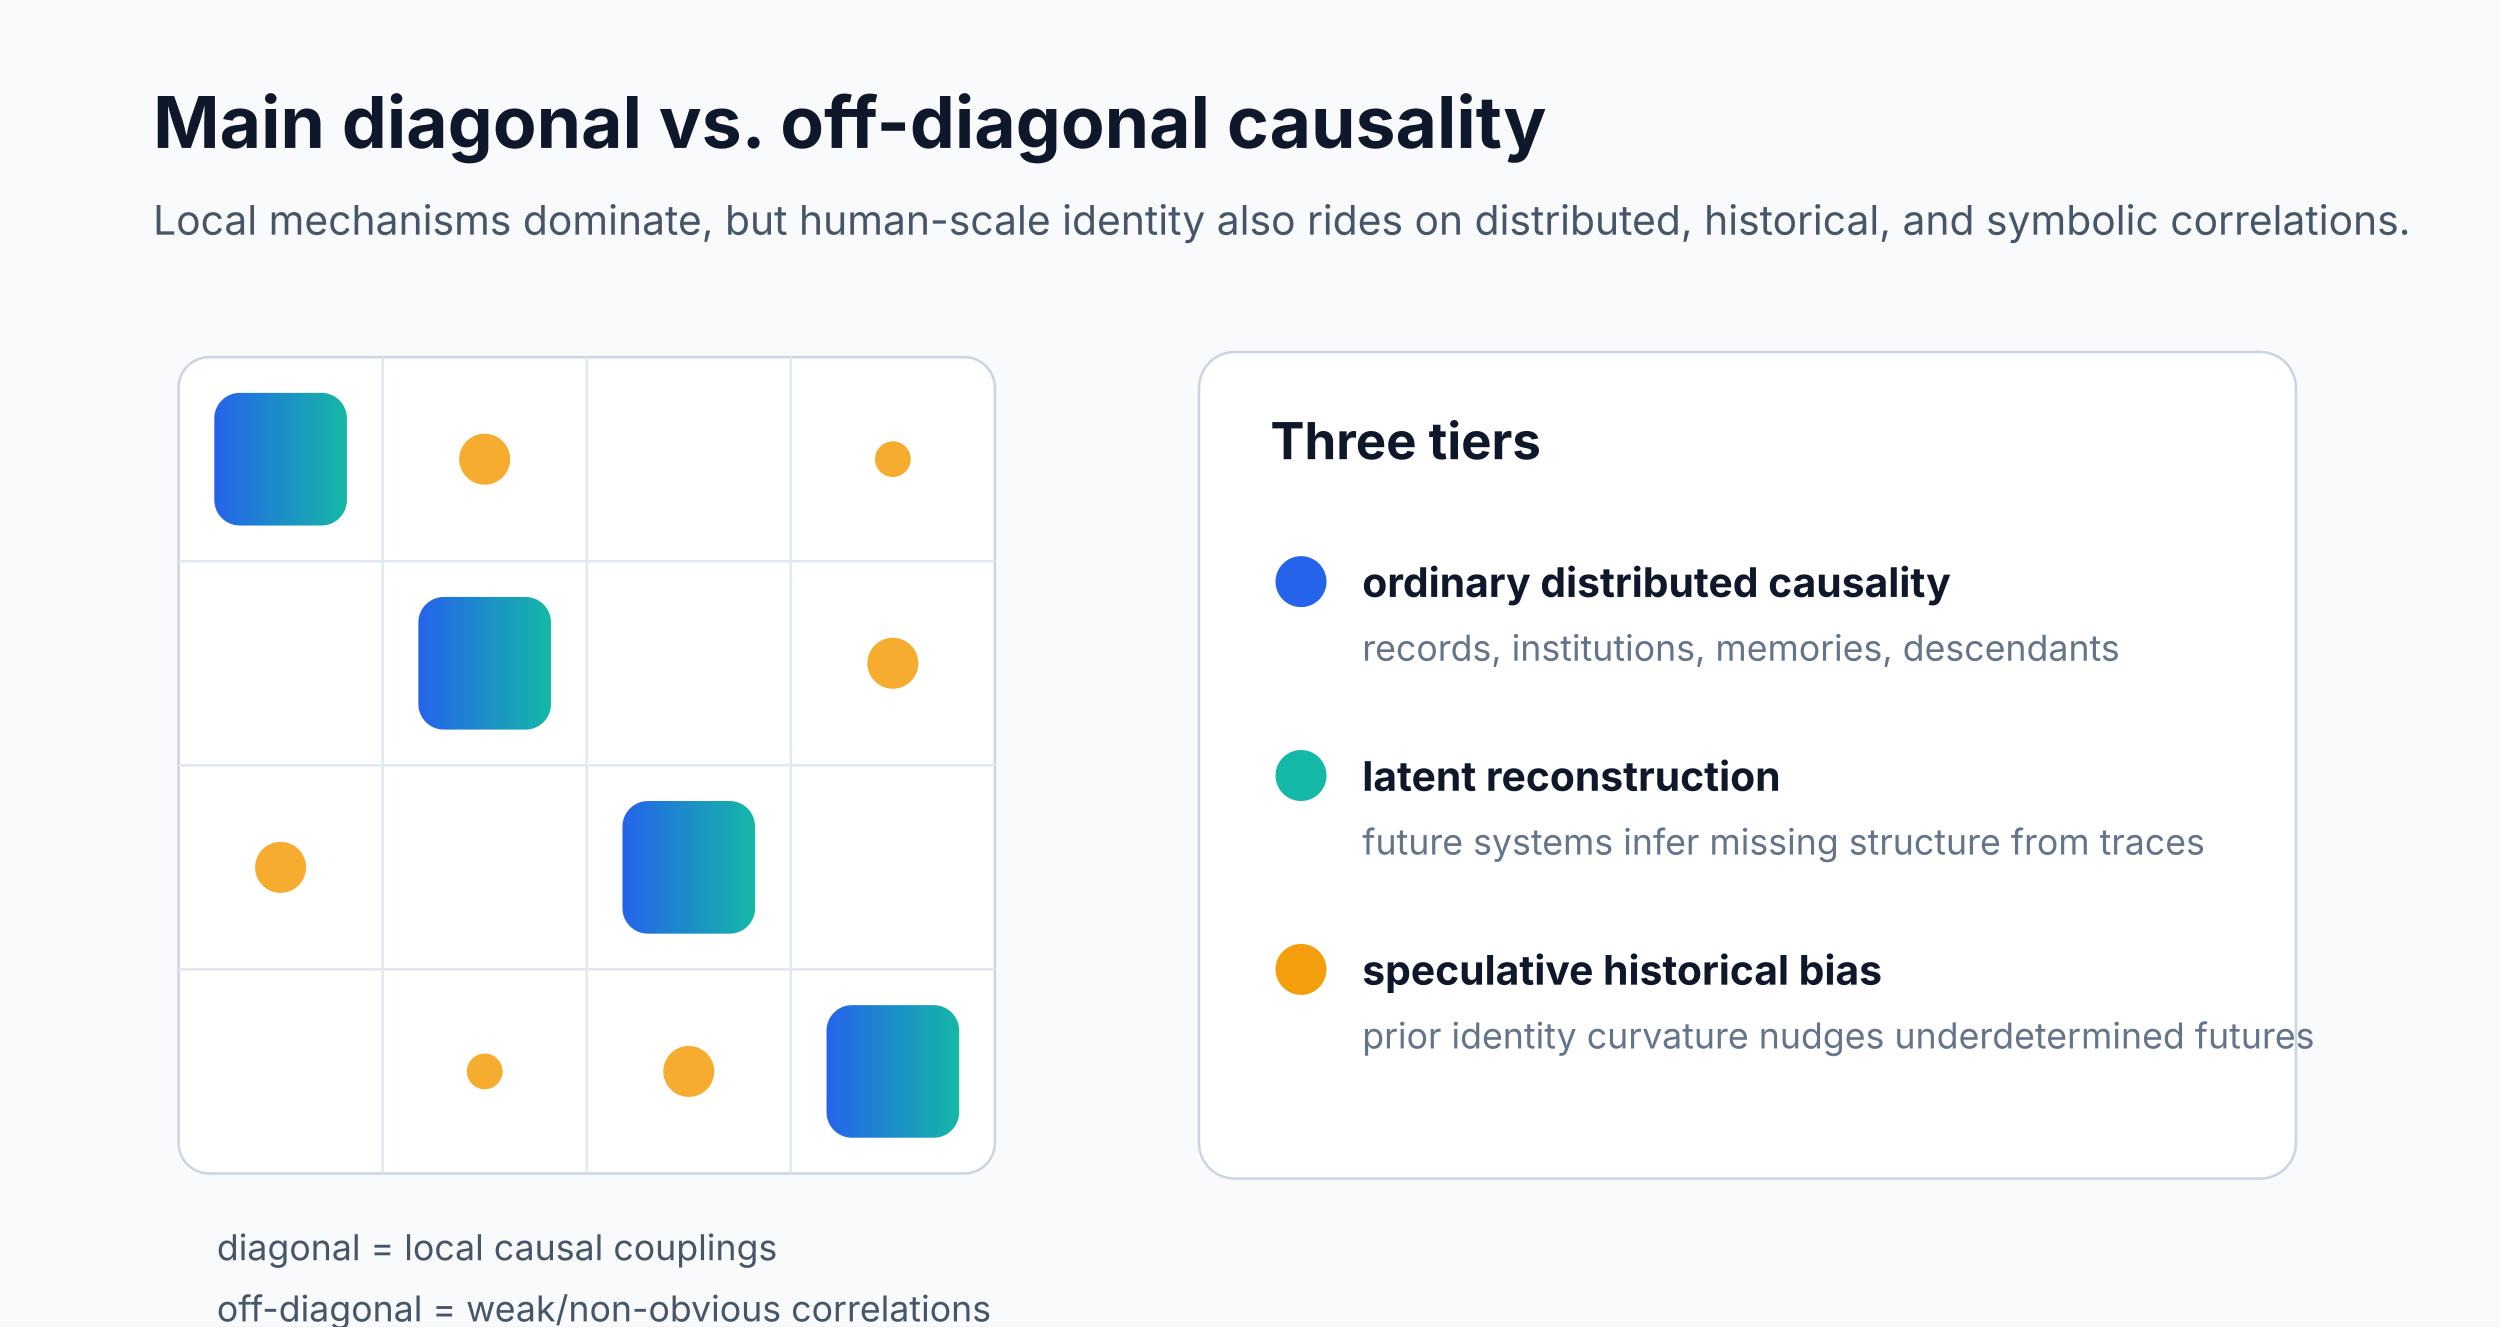
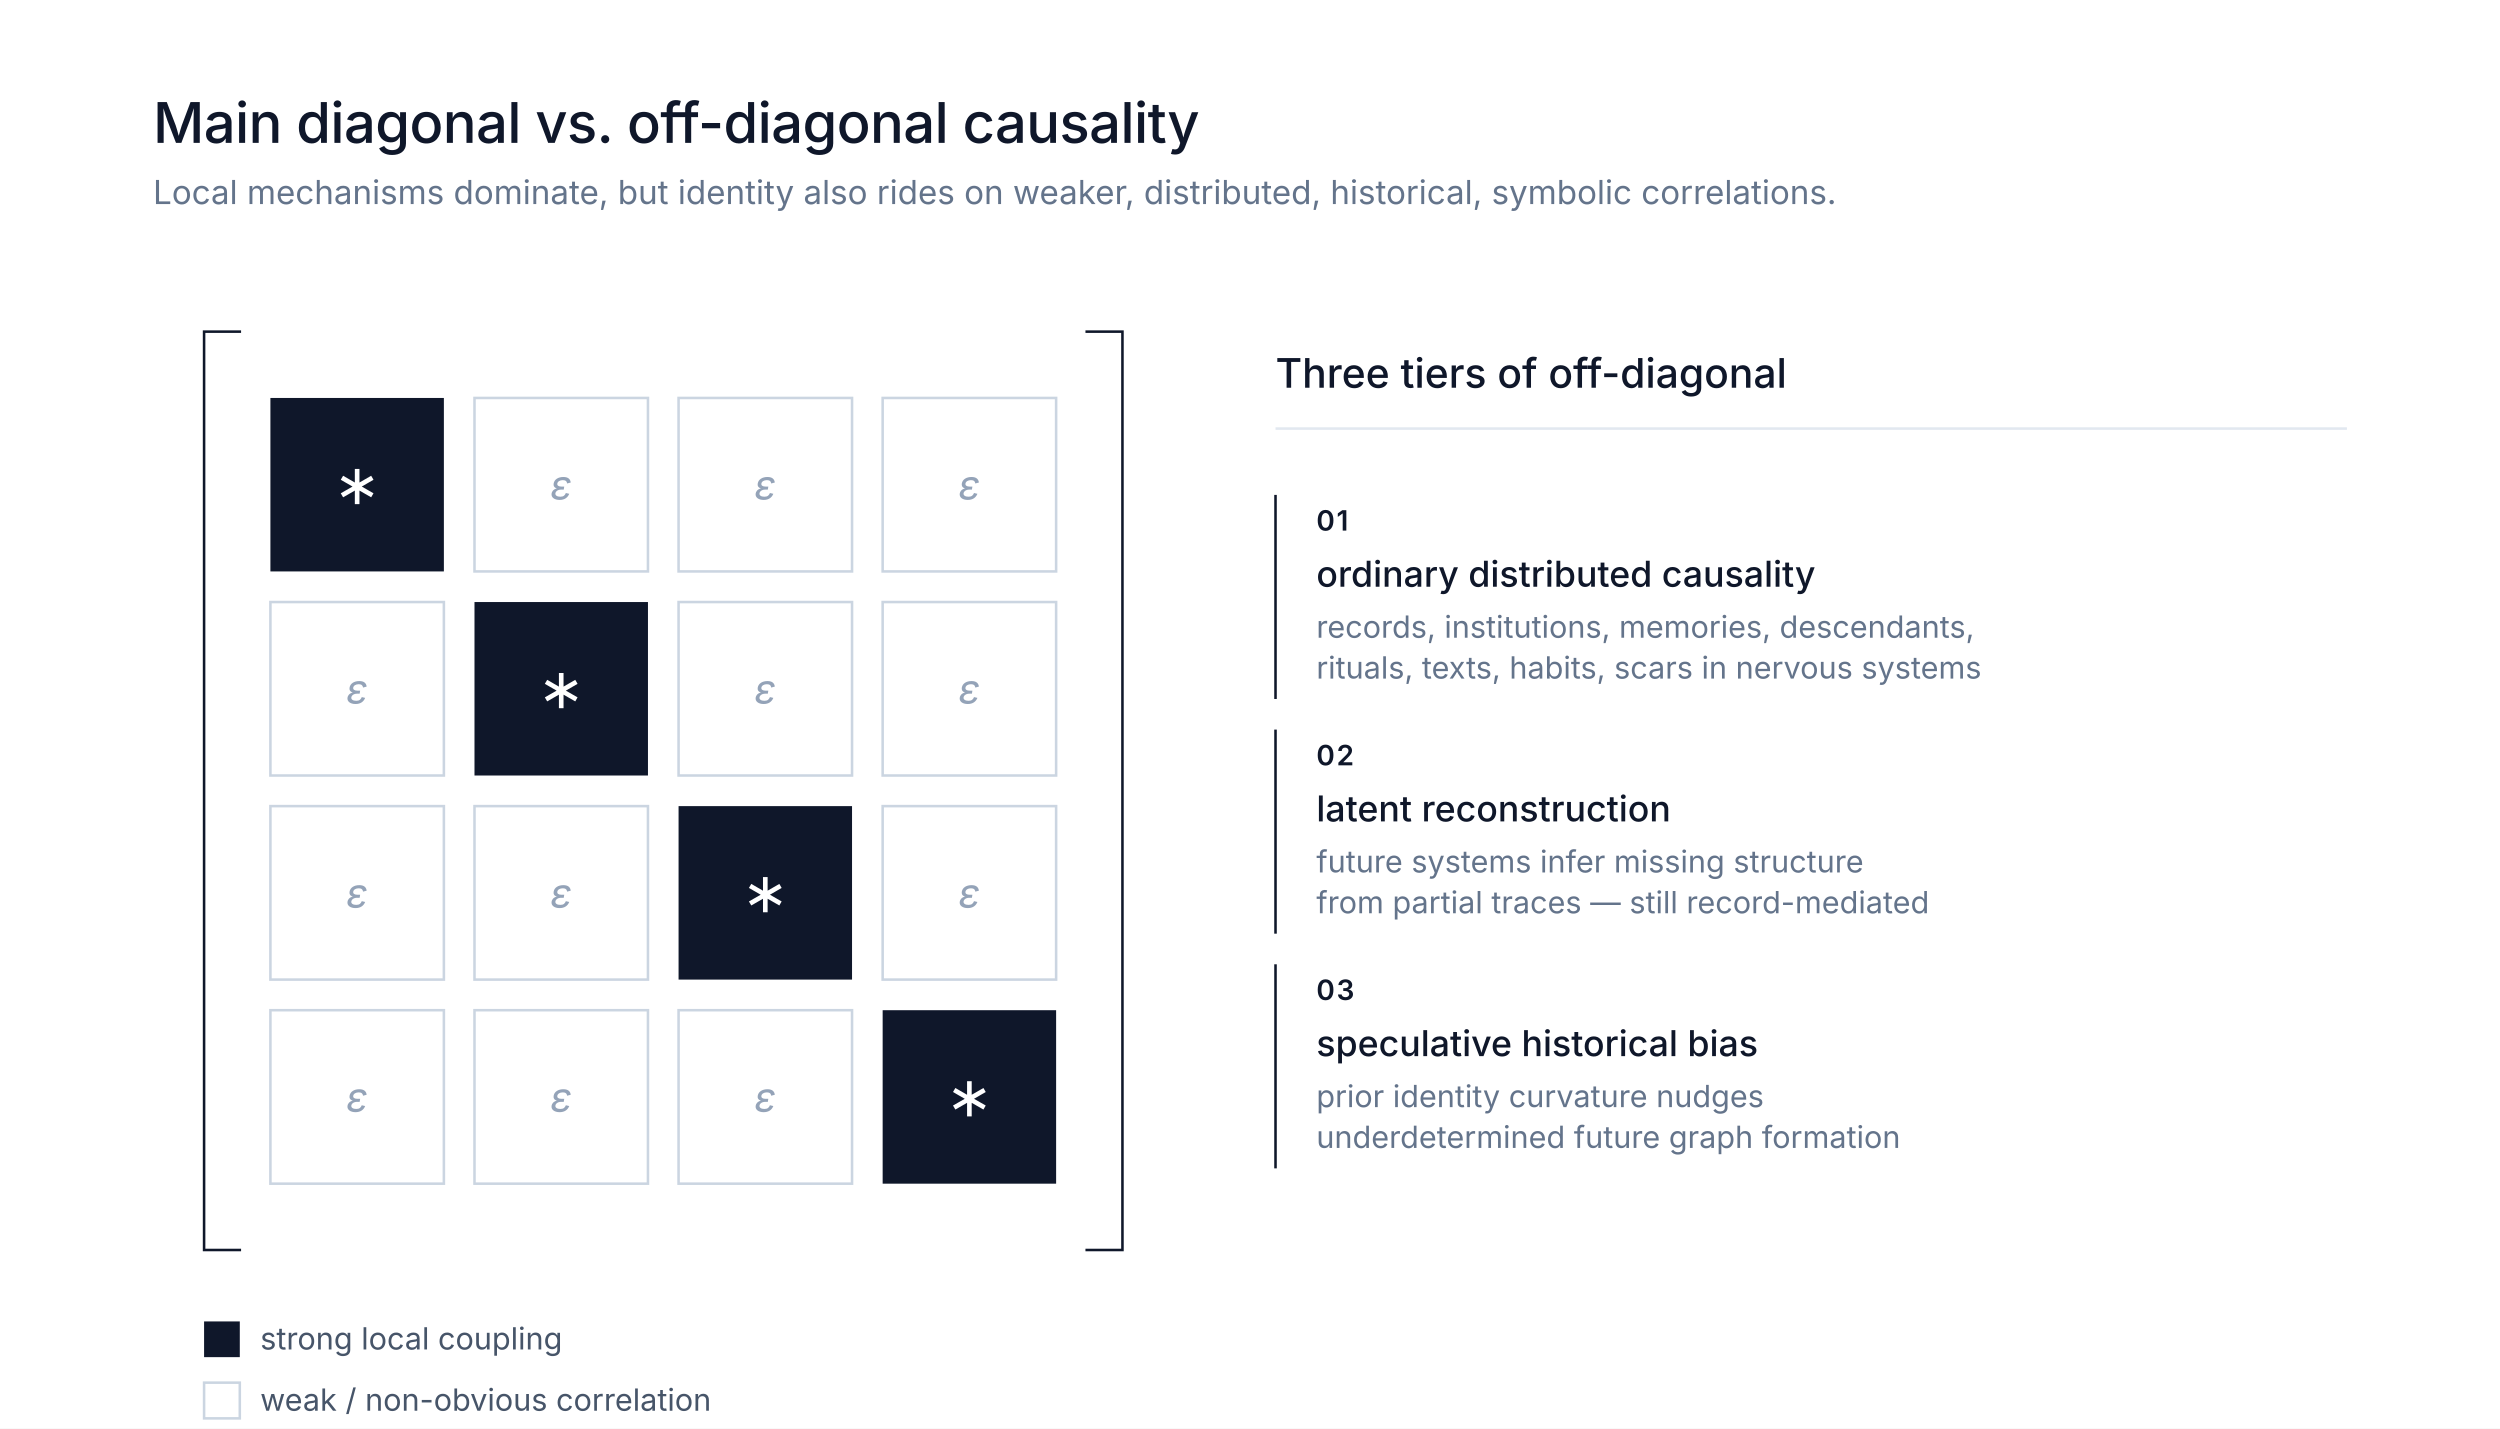
- <svg xmlns="http://www.w3.org/2000/svg" viewBox="0 0 980 520" role="img" aria-labelledby="title desc">
-   <defs>
-     <marker id="arrow" markerWidth="10" markerHeight="10" refX="8" refY="3" orient="auto">
-       <path d="M0,0 L8,3 L0,6 Z" fill="#334155" />
-     </marker>
-     <linearGradient id="diag" x1="0" x2="1">
-       <stop offset="0" stop-color="#2563eb" />
-       <stop offset="1" stop-color="#14b8a6" />
-     </linearGradient>
-   </defs>
-   <rect width="980" height="520" fill="#f8fafc" />
-   <text x="60" y="58" font-family="Inter, Arial, sans-serif" font-size="28" font-weight="700" fill="#0f172a">Main diagonal vs. off-diagonal causality</text>
-   <text x="60" y="92" font-family="Inter, Arial, sans-serif" font-size="16" fill="#475569">Local mechanisms dominate, but human-scale identity also rides on distributed, historical, and symbolic correlations.</text>
-   <g transform="translate(70 140)">
-     <rect x="0" y="0" width="320" height="320" rx="12" fill="#ffffff" stroke="#cbd5e1" />
-     <g stroke="#e2e8f0">
-       <path d="M80 0V320M160 0V320M240 0V320M0 80H320M0 160H320M0 240H320" />
+ <svg xmlns="http://www.w3.org/2000/svg" viewBox="0 0 980 560" role="img" aria-labelledby="title desc" font-family="Inter, system-ui, Arial, sans-serif">
+   <rect width="980" height="560" fill="#ffffff" />
+   <text x="60" y="56" font-size="22" font-weight="500" fill="#0f172a" letter-spacing="-0.01em">Main diagonal vs. off-diagonal causality</text>
+   <text x="60" y="80" font-size="13" fill="#64748b">Local mechanisms dominate, but identity also rides on weaker, distributed, historical, symbolic correlations.</text>
+   <g transform="translate(80 130)">
+     <path d="M14 0 H0 V360 H14 M346 0 H360 V360 H346" fill="none" stroke="#0f172a" stroke-width="1" stroke-linecap="square" />
+     <g fill="#0f172a">
+       <rect x="26" y="26" width="68" height="68" />
+       <rect x="106" y="106" width="68" height="68" />
+       <rect x="186" y="186" width="68" height="68" />
+       <rect x="266" y="266" width="68" height="68" />
    </g>
-     <g fill="url(#diag)">
-       <rect x="14" y="14" width="52" height="52" rx="10" />
-       <rect x="94" y="94" width="52" height="52" rx="10" />
-       <rect x="174" y="174" width="52" height="52" rx="10" />
-       <rect x="254" y="254" width="52" height="52" rx="10" />
+     <g fill="#ffffff" font-size="22" font-weight="400" text-anchor="middle" dominant-baseline="central">
+       <text x="60" y="60">∗</text>
+       <text x="140" y="140">∗</text>
+       <text x="220" y="220">∗</text>
+       <text x="300" y="300">∗</text>
    </g>
-     <g fill="#f59e0b" opacity="0.85">
-       <circle cx="120" cy="40" r="10" />
-       <circle cx="280" cy="120" r="10" />
-       <circle cx="40" cy="200" r="10" />
-       <circle cx="200" cy="280" r="10" />
-       <circle cx="280" cy="40" r="7" />
-       <circle cx="120" cy="280" r="7" />
+     <g fill="none" stroke="#cbd5e1" stroke-width="1">
+       <rect x="106" y="26" width="68" height="68" />
+       <rect x="186" y="26" width="68" height="68" />
+       <rect x="266" y="26" width="68" height="68" />
+       <rect x="26" y="106" width="68" height="68" />
+       <rect x="186" y="106" width="68" height="68" />
+       <rect x="266" y="106" width="68" height="68" />
+       <rect x="26" y="186" width="68" height="68" />
+       <rect x="106" y="186" width="68" height="68" />
+       <rect x="266" y="186" width="68" height="68" />
+       <rect x="26" y="266" width="68" height="68" />
+       <rect x="106" y="266" width="68" height="68" />
+       <rect x="186" y="266" width="68" height="68" />
    </g>
-     <text x="15" y="354" font-family="Inter, Arial, sans-serif" font-size="14" fill="#475569">diagonal = local causal couplings</text>
-     <text x="15" y="378" font-family="Inter, Arial, sans-serif" font-size="14" fill="#475569">off-diagonal = weak/non-obvious correlations</text>
+     <g fill="#94a3b8" font-size="16" font-style="italic" text-anchor="middle" dominant-baseline="central">
+       <text x="140" y="60">ε</text>
+       <text x="220" y="60">ε</text>
+       <text x="300" y="60">ε</text>
+       <text x="60" y="140">ε</text>
+       <text x="220" y="140">ε</text>
+       <text x="300" y="140">ε</text>
+       <text x="60" y="220">ε</text>
+       <text x="140" y="220">ε</text>
+       <text x="300" y="220">ε</text>
+       <text x="60" y="300">ε</text>
+       <text x="140" y="300">ε</text>
+       <text x="220" y="300">ε</text>
+     </g>
+     <g transform="translate(0 388)">
+       <rect x="0" y="0" width="14" height="14" fill="#0f172a" />
+       <text x="22" y="11" font-size="12" fill="#475569">strong local coupling</text>
+       <rect x="0" y="24" width="14" height="14" fill="none" stroke="#cbd5e1" />
+       <text x="22" y="35" font-size="12" fill="#475569">weak / non-obvious correlation</text>
+     </g>
  </g>
-   <g transform="translate(470 138)" font-family="Inter, Arial, sans-serif">
-     <rect x="0" y="0" width="430" height="324" rx="14" fill="#ffffff" stroke="#cbd5e1" />
-     <text x="28" y="42" font-size="20" font-weight="700" fill="#0f172a">Three tiers</text>
-     <g transform="translate(28 78)">
-       <circle cx="12" cy="12" r="10" fill="#2563eb" />
-       <text x="36" y="18" font-size="16" font-weight="700" fill="#0f172a">ordinary distributed causality</text>
-       <text x="36" y="43" font-size="14" fill="#64748b">records, institutions, memories, descendants</text>
+   <g transform="translate(500 130)">
+     <text x="0" y="22" font-size="16" font-weight="500" fill="#0f172a">Three tiers of off-diagonal</text>
+     <line x1="0" y1="38" x2="420" y2="38" stroke="#e2e8f0" stroke-width="1" />
+     <g transform="translate(0 64)">
+       <line x1="0" y1="0" x2="0" y2="80" stroke="#0f172a" stroke-width="1" />
+       <text x="16" y="14" font-size="11" font-weight="600" fill="#0f172a" letter-spacing="0.06em">01</text>
+       <text x="16" y="36" font-size="14" font-weight="500" fill="#0f172a">ordinary distributed causality</text>
+       <text x="16" y="56" font-size="12" fill="#64748b">records, institutions, memories, descendants,</text>
+       <text x="16" y="72" font-size="12" fill="#64748b">rituals, texts, habits, scars in nervous systems</text>
    </g>
-     <g transform="translate(28 154)">
-       <circle cx="12" cy="12" r="10" fill="#14b8a6" />
-       <text x="36" y="18" font-size="16" font-weight="700" fill="#0f172a">latent reconstruction</text>
-       <text x="36" y="43" font-size="14" fill="#64748b">future systems infer missing structure from traces</text>
+     <g transform="translate(0 156)">
+       <line x1="0" y1="0" x2="0" y2="80" stroke="#0f172a" stroke-width="1" />
+       <text x="16" y="14" font-size="11" font-weight="600" fill="#0f172a" letter-spacing="0.06em">02</text>
+       <text x="16" y="36" font-size="14" font-weight="500" fill="#0f172a">latent reconstruction</text>
+       <text x="16" y="56" font-size="12" fill="#64748b">future systems infer missing structure</text>
+       <text x="16" y="72" font-size="12" fill="#64748b">from partial traces — still record-mediated</text>
    </g>
-     <g transform="translate(28 230)">
-       <circle cx="12" cy="12" r="10" fill="#f59e0b" />
-       <text x="36" y="18" font-size="16" font-weight="700" fill="#0f172a">speculative historical bias</text>
-       <text x="36" y="43" font-size="14" fill="#64748b">prior identity curvature nudges underdetermined futures</text>
+     <g transform="translate(0 248)">
+       <line x1="0" y1="0" x2="0" y2="80" stroke="#0f172a" stroke-width="1" />
+       <text x="16" y="14" font-size="11" font-weight="600" fill="#0f172a" letter-spacing="0.06em">03</text>
+       <text x="16" y="36" font-size="14" font-weight="500" fill="#0f172a">speculative historical bias</text>
+       <text x="16" y="56" font-size="12" fill="#64748b">prior identity curvature nudges</text>
+       <text x="16" y="72" font-size="12" fill="#64748b">underdetermined future graph formation</text>
    </g>
  </g>
</svg>
